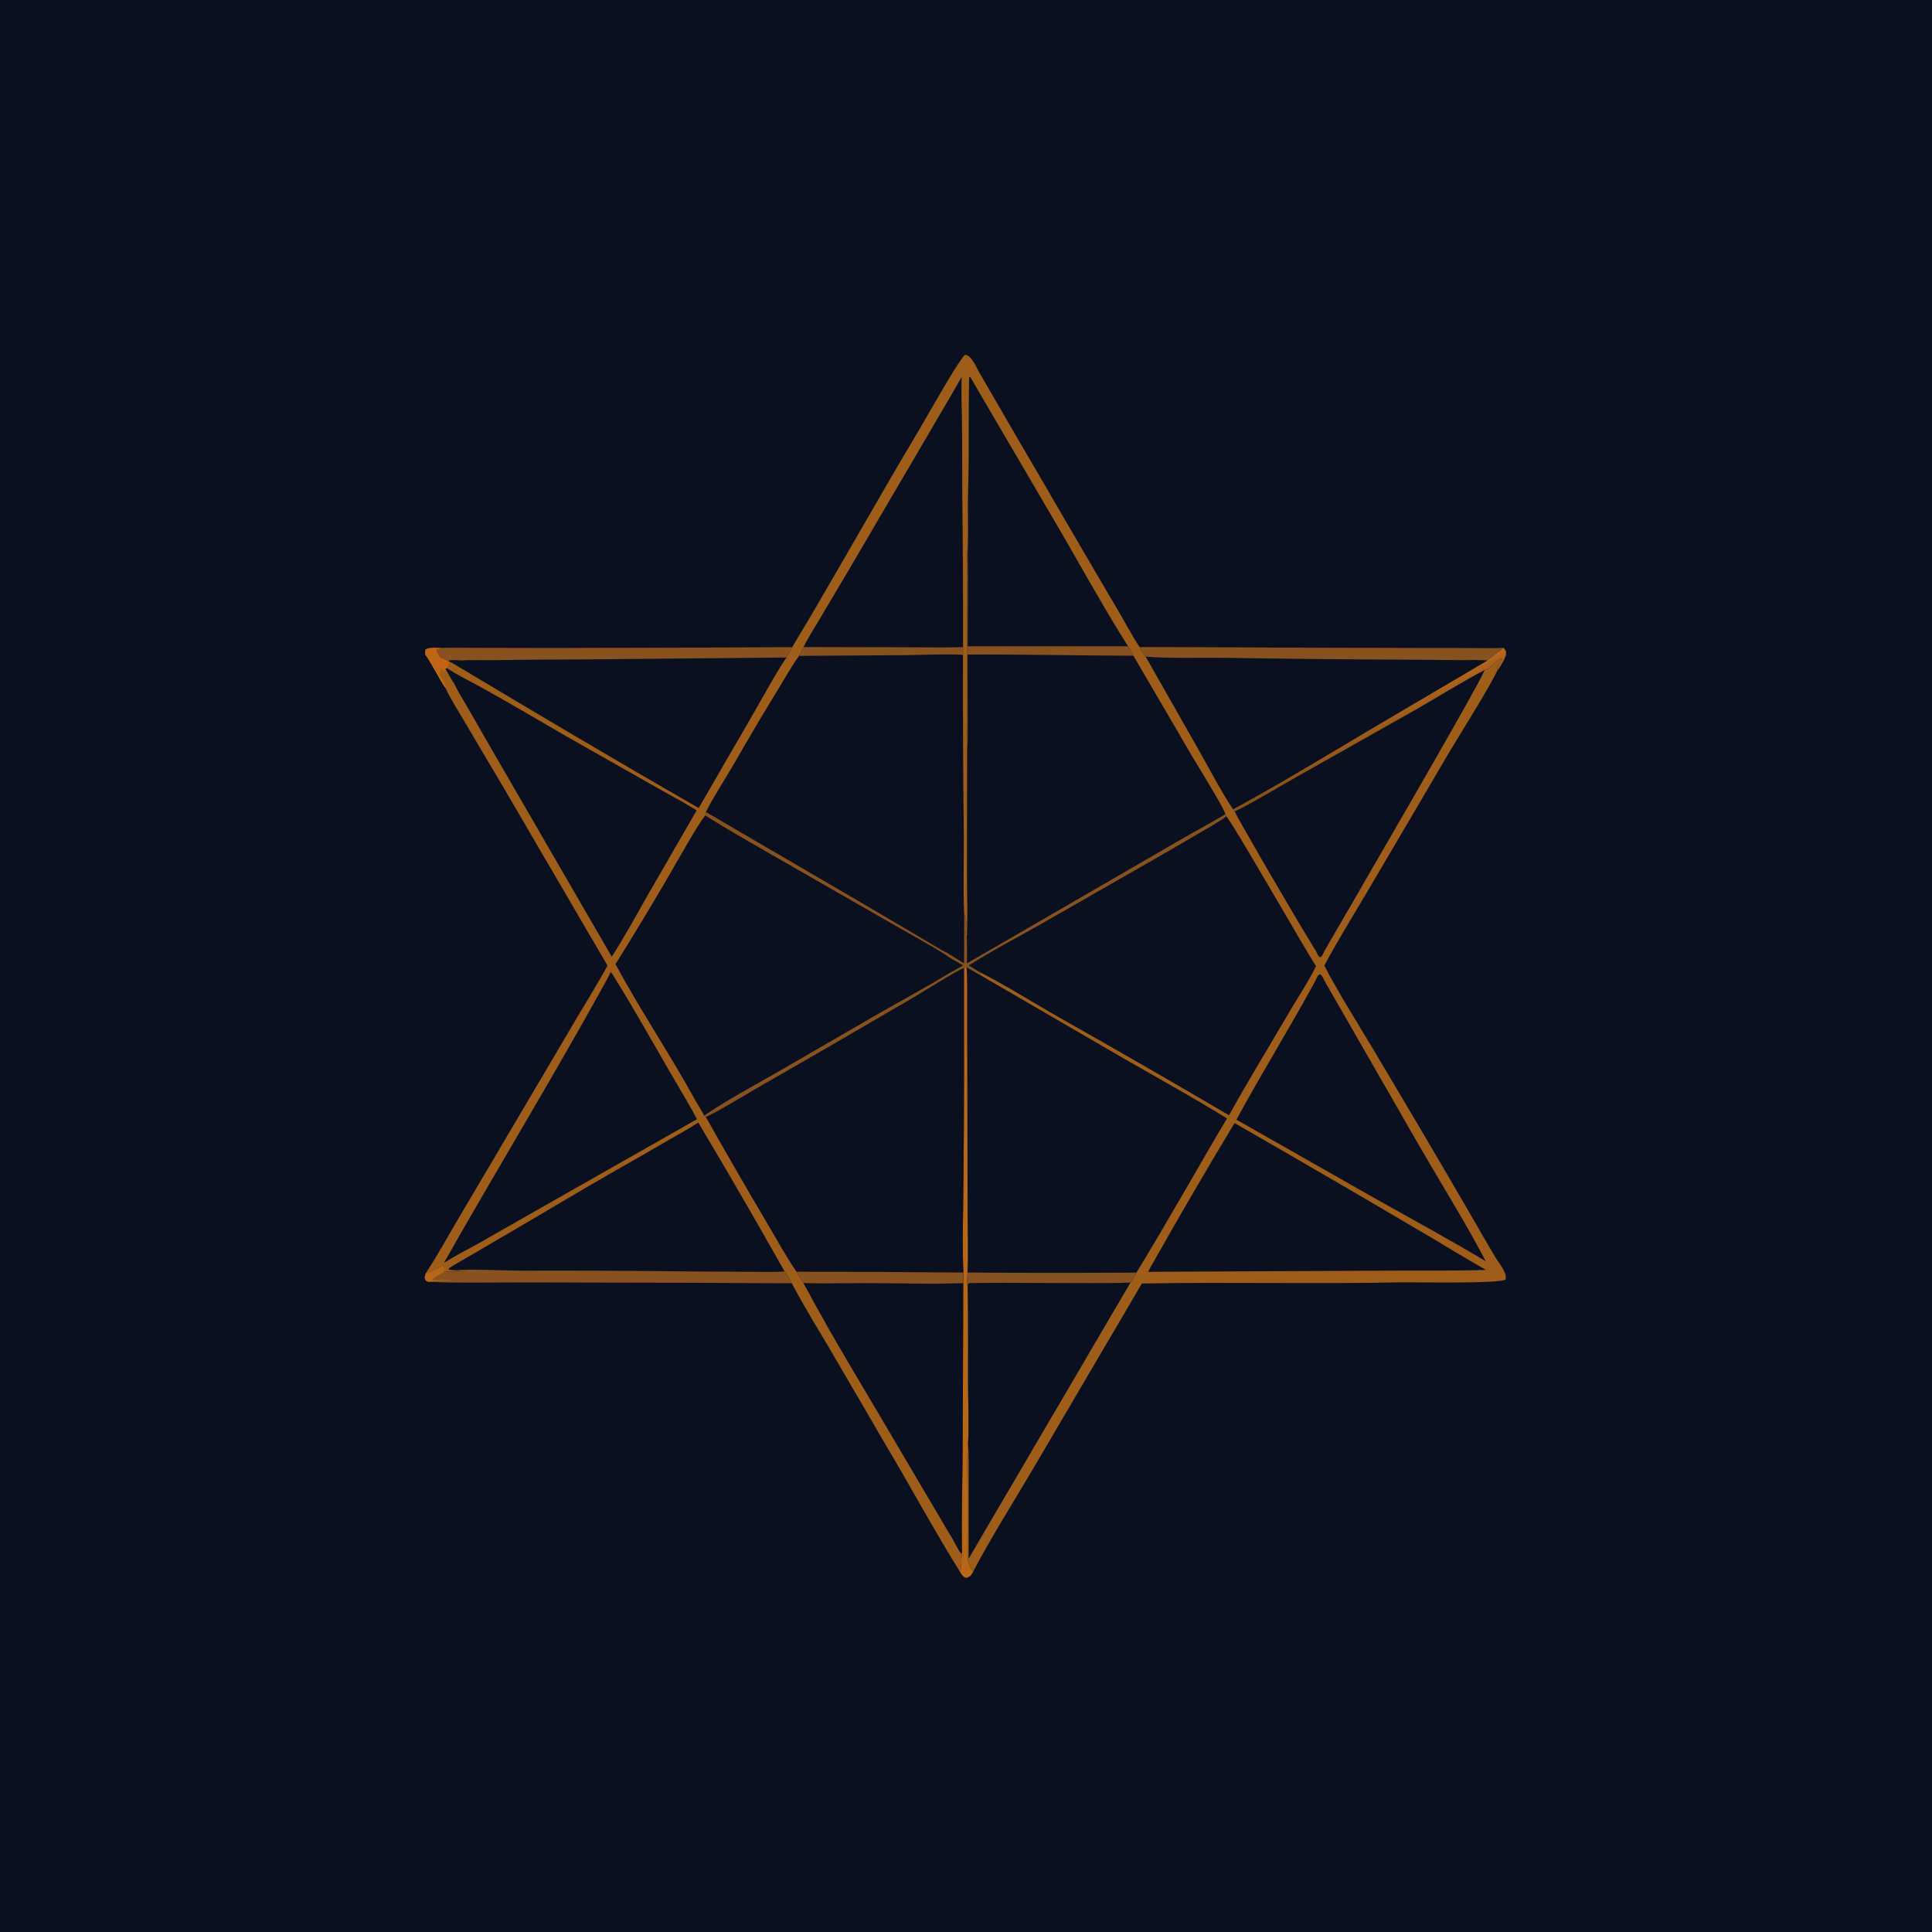
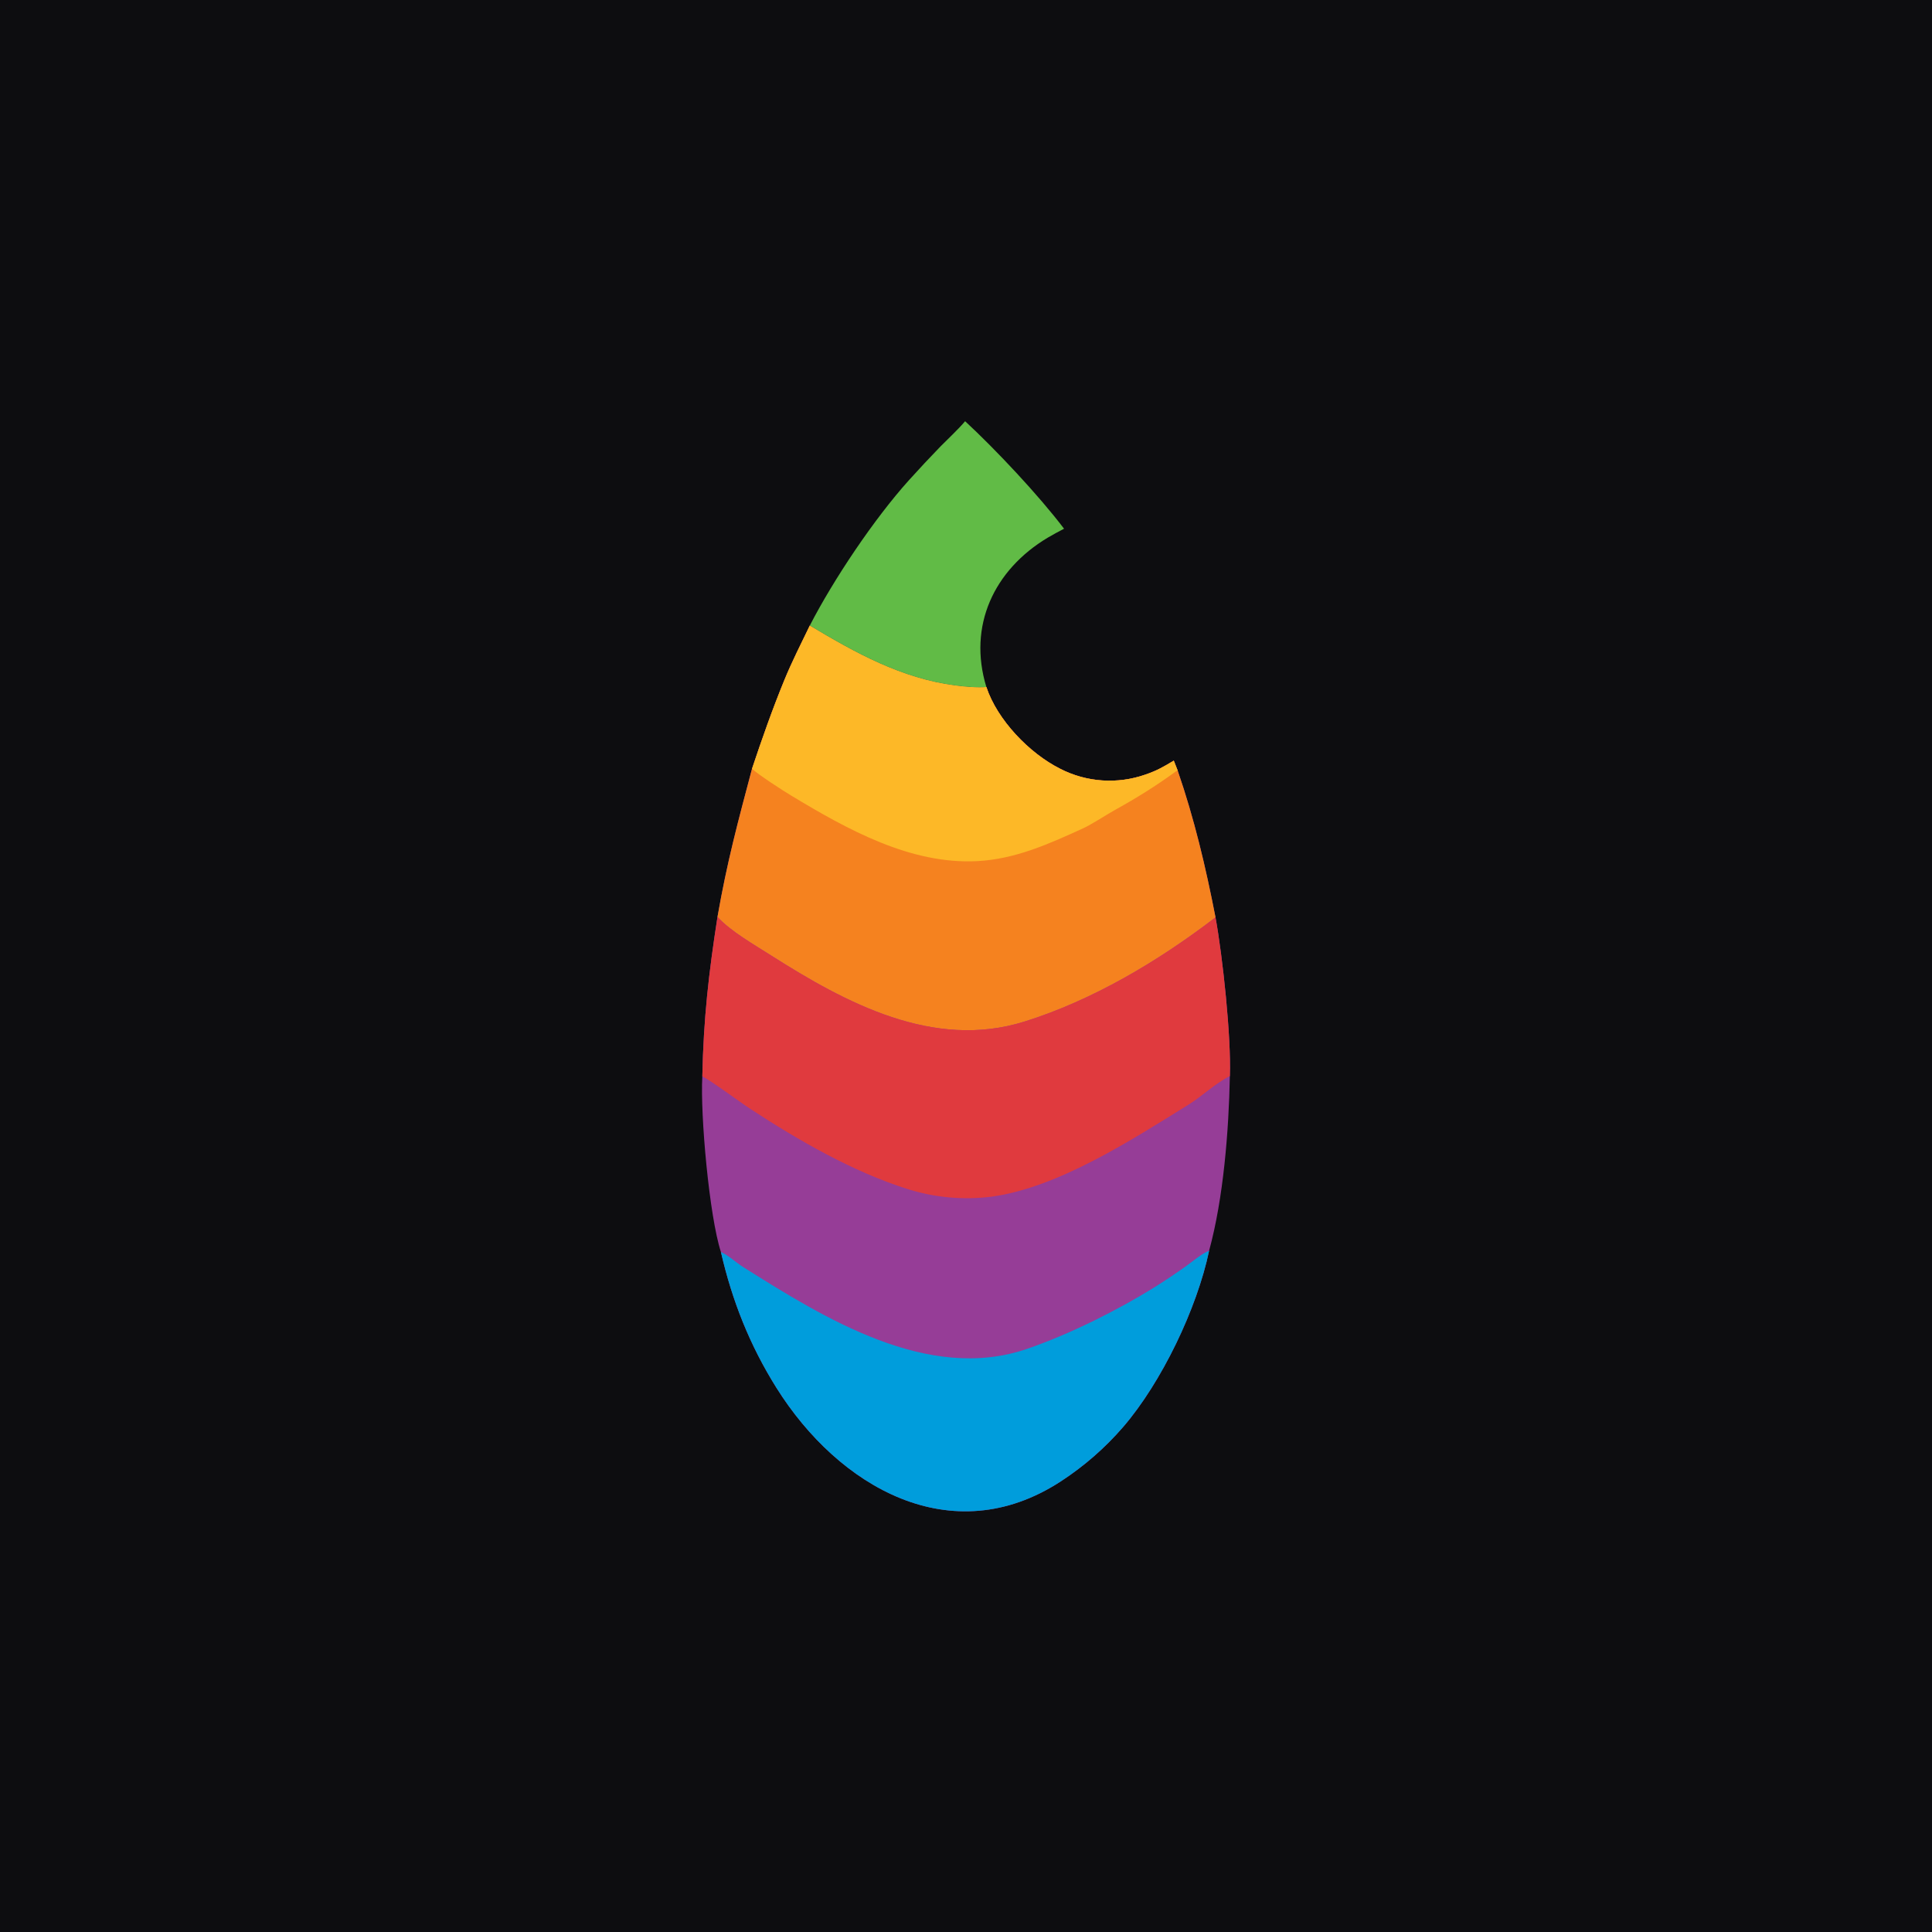
<svg xmlns="http://www.w3.org/2000/svg" height="1024" preserveAspectRatio="none" style="display: block;" version="1.1" viewBox="0 0 2048 2048" width="1024">
-   <defs>
-     <linearGradient gradientUnits="userSpaceOnUse" id="Gradient1" x1="1457.67" x2="1446.14" y1="786.072" y2="762.548">
-       <stop class="stop0" offset="0" stop-color="rgb(134,81,22)" stop-opacity="1" />
-       <stop class="stop1" offset="1" stop-color="rgb(186,103,31)" stop-opacity="1" />
-     </linearGradient>
-   </defs>
-   <path d="M 0 0 L 2048 0 L 2048 2048 L 0 2048 L 0 0 z" fill="rgb(11,16,32)" transform="translate(0,0)" />
-   <path d="M 839.63 686.189 C 885.339 610.374 928.477 532.282 973.918 456.32 C 982.409 442.127 1014.23 384.935 1022.8 376.201 C 1029.44 375.746 1034.67 388.951 1037.89 394.514 C 1045.51 407.66 1053.08 420.824 1060.72 433.955 L 1152.55 591.518 L 1186.24 648.915 C 1192.88 660.326 1200.91 675.294 1208.01 686.011 L 1490.13 686.938 L 1560.29 687.091 C 1566.7 687.11 1588.98 687.559 1593.87 686.713 C 1595.95 689.916 1596.67 689.761 1596.3 693.712 C 1595.97 697.244 1589.77 707.994 1587.68 710.125 C 1574.55 736.069 1551.2 772.412 1535.73 798.313 L 1453.13 938.921 C 1437.65 965.29 1417.8 997.17 1403.83 1023.55 C 1417.13 1049.69 1439.85 1085.6 1455.19 1111.47 C 1489.41 1168.83 1523.32 1226.37 1556.91 1284.1 C 1566.12 1300.27 1575.46 1316.38 1584.9 1332.42 C 1589.09 1339.42 1598.14 1349.22 1595.91 1356.4 C 1589.86 1361 1499.18 1359.03 1484.51 1359.34 C 1393.28 1361.25 1301.63 1358.87 1210.41 1360.57 L 1094.11 1558.65 C 1074.25 1592.43 1049.53 1631.62 1031.67 1665.74 C 1029.38 1669.77 1028.55 1671.79 1023.77 1672.47 C 1020.55 1671.08 1020.12 1669.91 1018.12 1667.04 C 992.249 1625.65 966.257 1577.8 940.992 1535.22 L 882.231 1434.42 C 868.505 1411.02 851.599 1383.81 839.264 1360.18 L 571.468 1359.25 C 534.647 1359.02 490.638 1360.27 454.514 1358.76 C 448.84 1357.71 450.104 1353.42 451.494 1349.43 C 464.082 1330.32 474.201 1311.55 485.787 1291.95 L 549.561 1183.99 L 612.351 1077.49 C 622.661 1060.01 634.52 1041.34 643.953 1023.54 L 532.515 832.678 L 492.15 764.485 C 487.207 756.084 475.867 737.845 472.352 729.514 C 466.173 720.509 457.848 703.704 451.031 694.018 C 450.433 693.169 451.128 689.293 451.295 688.225 C 456.742 685.968 462.361 686.864 468.516 686.97 C 477.087 686.147 498.713 686.806 508.097 686.839 L 586.221 687.004 L 839.63 686.189 z" fill="rgb(158,93,25)" transform="translate(0,0)" />
-   <path d="M 1021.88 1026.04 L 1024.56 1025.16 L 1037.97 1032.96 L 1189.67 1121.1 C 1225.46 1141.73 1265.71 1163.91 1300.65 1185.57 C 1268.92 1239.07 1236.84 1296.52 1204.65 1349.01 C 1203.03 1351.95 1200.31 1357.29 1198.3 1359.69 C 1153.94 1361.06 1074.95 1359.1 1027.43 1360.2 C 1027 1360.6 1026.58 1361 1026.15 1361.4 L 1025.71 1363.74 C 1026.56 1398.4 1026.1 1434.89 1026.2 1469.66 C 1026.24 1484.37 1027.27 1516.27 1026.16 1529.98 C 1024.86 1542.35 1025.65 1566.89 1025.67 1580.21 C 1025.79 1602.32 1025.57 1624.47 1025.57 1646.58 C 1025.57 1653.76 1026.69 1660.28 1031.67 1665.74 C 1029.38 1669.77 1028.55 1671.79 1023.77 1672.47 C 1020.55 1671.08 1020.12 1669.91 1018.12 1667.04 C 1018.73 1661.09 1019.18 1655.11 1019.47 1649.13 L 1019.84 1646.64 C 1019.04 1610.04 1020.24 1568.8 1020.52 1531.87 L 1021.09 1360.3 C 1021.3 1356.86 1021.21 1352.5 1021.24 1348.97 C 1019.83 1320.19 1021.24 1275.87 1021.38 1246.38 C 1021.93 1172.93 1022.1 1099.49 1021.88 1026.04 z" fill="rgb(11,16,32)" transform="translate(0,0)" />
-   <path d="M 1021.88 1026.04 L 1024.56 1025.16 C 1025.64 1038.05 1025.15 1058.13 1025.17 1071.61 L 1025.41 1156.3 L 1025.71 1287.26 C 1025.69 1306.23 1026.44 1330.45 1025.58 1348.96 C 1025.43 1352.19 1024.87 1361.02 1025.71 1363.74 C 1026.56 1398.4 1026.1 1434.89 1026.2 1469.66 C 1026.24 1484.37 1027.27 1516.27 1026.16 1529.98 C 1024.86 1542.35 1025.65 1566.89 1025.67 1580.21 C 1025.79 1602.32 1025.57 1624.47 1025.57 1646.58 C 1025.57 1653.76 1026.69 1660.28 1031.67 1665.74 C 1029.38 1669.77 1028.55 1671.79 1023.77 1672.47 C 1020.55 1671.08 1020.12 1669.91 1018.12 1667.04 C 1018.73 1661.09 1019.18 1655.11 1019.47 1649.13 L 1019.84 1646.64 C 1019.04 1610.04 1020.24 1568.8 1020.52 1531.87 L 1021.09 1360.3 C 1021.3 1356.86 1021.21 1352.5 1021.24 1348.97 C 1019.83 1320.19 1021.24 1275.87 1021.38 1246.38 C 1021.93 1172.93 1022.1 1099.49 1021.88 1026.04 z" fill="rgb(184,103,23)" transform="translate(0,0)" />
-   <path d="M 1025.58 1348.96 C 1085.27 1349.4 1144.96 1349.42 1204.65 1349.01 C 1203.03 1351.95 1200.31 1357.29 1198.3 1359.69 C 1153.94 1361.06 1074.95 1359.1 1027.43 1360.2 C 1027 1360.6 1026.58 1361 1026.15 1361.4 L 1025.71 1363.74 C 1024.87 1361.02 1025.43 1352.19 1025.58 1348.96 z" fill="rgb(135,82,31)" transform="translate(0,0)" />
-   <path d="M 747.727 864.465 C 747.96 863.658 748.194 861.625 748.325 860.711 L 912.098 956.334 L 974.013 992.749 C 982.568 997.749 995.872 1006.15 1004.12 1010.14 L 1021.82 1021.06 L 1021.96 1007.23 C 1021.86 994.492 1021.91 981.753 1022.1 969.015 C 1026.82 976.421 1021.83 989.517 1024.85 993.679 C 1025.33 1001.98 1025.03 1012.66 1025.03 1021.13 L 1250.61 890.543 C 1266.59 881.254 1283.16 872.504 1298.97 863.07 L 1299.9 865.437 C 1293.77 870.399 1281.15 877.355 1274 881.562 C 1258.32 890.805 1242.58 899.966 1226.8 909.046 L 1101.99 980.441 C 1077.32 994.425 1050.73 1008.26 1026.88 1023.44 L 1039.92 1031.19 L 1037.97 1032.96 L 1024.56 1025.16 L 1021.88 1026.04 C 1011.34 1030.45 978.083 1051.78 966.308 1058.54 C 913.233 1089.66 859.994 1120.51 806.593 1151.07 C 796.806 1156.75 755.554 1181.56 748.214 1184.06 L 746.463 1182.64 C 743.375 1176.5 739.201 1170.34 735.862 1164.27 C 709.527 1116.39 678.246 1070.02 652.433 1022.03 C 671.044 992.287 689.203 962.261 706.905 931.964 C 712.168 923.029 742.352 869.099 747.727 864.465 z" fill="rgb(11,16,32)" transform="translate(0,0)" />
-   <path d="M 747.727 864.465 C 747.96 863.658 748.194 861.625 748.325 860.711 L 912.098 956.334 L 974.013 992.749 C 982.568 997.749 995.872 1006.15 1004.12 1010.14 L 1021.82 1021.06 L 1021.96 1007.23 C 1021.86 994.492 1021.91 981.753 1022.1 969.015 C 1026.82 976.421 1021.83 989.517 1024.85 993.679 C 1025.33 1001.98 1025.03 1012.66 1025.03 1021.13 L 1250.61 890.543 C 1266.59 881.254 1283.16 872.504 1298.97 863.07 L 1299.9 865.437 C 1293.77 870.399 1281.15 877.355 1274 881.562 C 1258.32 890.805 1242.58 899.966 1226.8 909.046 L 1101.99 980.441 C 1077.32 994.425 1050.73 1008.26 1026.88 1023.44 L 1039.92 1031.19 L 1037.97 1032.96 L 1024.56 1025.16 L 1021.88 1026.04 C 1011.34 1030.45 978.083 1051.78 966.308 1058.54 C 913.233 1089.66 859.994 1120.51 806.593 1151.07 C 796.806 1156.75 755.554 1181.56 748.214 1184.06 L 746.463 1182.64 C 767.405 1167.84 804.005 1148.12 826.835 1134.97 L 930.235 1075.11 C 956.078 1060.36 981.912 1046.52 1007.36 1030.96 C 1011.92 1028.71 1016.51 1025.92 1020.92 1023.36 C 1016.62 1020.72 1011.73 1018.04 1007.31 1015.5 C 995.987 1007.05 956.268 985.414 942.144 977.193 L 818.175 906.105 C 795.743 893.195 769.383 878.337 747.727 864.465 z" fill="rgb(135,82,31)" transform="translate(0,0)" />
-   <path d="M 1025.22 795.418 C 1024.41 785.802 1024.82 769.277 1024.83 759.115 L 1025 688.017 L 1024.92 620.287 C 1024.93 609.704 1024.53 591.37 1025.8 581.472 C 1026.42 615.449 1025.92 650.95 1025.81 685.018 L 1195.73 685.005 C 1197.68 688.212 1199.99 691.743 1201.5 695.133 L 1263.58 801.429 C 1269.51 811.482 1297.45 856.415 1298.97 863.07 C 1283.16 872.504 1266.59 881.254 1250.61 890.543 L 1025.03 1021.13 C 1025.03 1012.66 1025.33 1001.98 1024.85 993.679 C 1025.94 973.767 1025 943.21 1025.03 922.482 L 1025.22 795.418 z" fill="rgb(11,16,32)" transform="translate(0,0)" />
-   <path d="M 1025.22 795.418 C 1024.41 785.802 1024.82 769.277 1024.83 759.115 L 1025 688.017 L 1024.92 620.287 C 1024.93 609.704 1024.53 591.37 1025.8 581.472 C 1026.42 615.449 1025.92 650.95 1025.81 685.018 L 1195.73 685.005 C 1197.68 688.212 1199.99 691.743 1201.5 695.133 C 1143.01 694.888 1084.09 693.564 1025.75 693.881 L 1025.73 757.594 C 1025.72 768.911 1026.09 784.44 1025.22 795.418 z" fill="rgb(135,82,31)" transform="translate(0,0)" />
-   <path d="M 748.214 1184.06 C 755.554 1181.56 796.806 1156.75 806.593 1151.07 C 859.994 1120.51 913.233 1089.66 966.308 1058.54 C 978.083 1051.78 1011.34 1030.45 1021.88 1026.04 C 1022.1 1099.49 1021.93 1172.93 1021.38 1246.38 C 1021.24 1275.87 1019.83 1320.19 1021.24 1348.97 C 1021.21 1352.5 1021.3 1356.86 1021.09 1360.3 C 979.029 1361.55 936.405 1359.76 894.286 1360.42 C 880.267 1360.63 865.707 1360.64 851.712 1360.16 C 849.32 1356.1 846.868 1352.06 844.357 1348.07 C 835.897 1336.59 820.71 1309.38 812.948 1296.25 C 791 1259.07 769.421 1221.67 748.214 1184.06 z" fill="rgb(11,16,32)" transform="translate(0,0)" />
-   <path d="M 844.357 1348.07 C 903.321 1348.07 962.284 1348.37 1021.24 1348.97 C 1021.21 1352.5 1021.3 1356.86 1021.09 1360.3 C 979.029 1361.55 936.405 1359.76 894.286 1360.42 C 880.267 1360.63 865.707 1360.64 851.712 1360.16 C 849.32 1356.1 846.868 1352.06 844.357 1348.07 z" fill="rgb(135,82,31)" transform="translate(0,0)" />
-   <path d="M 851.769 685.824 L 965.481 686.06 C 980.888 686.044 1006.27 686.741 1020.87 685.764 L 1020.83 694.141 C 1020.65 757.078 1020.93 820.016 1021.67 882.949 C 1021.93 909.03 1020.77 943.823 1022.1 969.015 C 1021.91 981.753 1021.86 994.492 1021.96 1007.23 L 1021.82 1021.06 L 1004.12 1010.14 C 995.872 1006.15 982.568 997.749 974.013 992.749 L 912.098 956.334 L 748.325 860.711 C 754.216 848.265 770.315 823.135 777.928 809.932 C 793.108 783.334 808.702 756.973 824.701 730.86 C 829.824 722.416 841.606 701.962 847.196 695.248 C 848.695 691.918 850.1 689.072 851.769 685.824 z" fill="rgb(11,16,32)" transform="translate(0,0)" />
-   <path d="M 851.769 685.824 L 965.481 686.06 C 980.888 686.044 1006.27 686.741 1020.87 685.764 L 1020.83 694.141 C 1008 693.063 973.475 694.331 959.536 694.505 L 847.196 695.248 C 848.695 691.918 850.1 689.072 851.769 685.824 z" fill="rgb(135,82,31)" transform="translate(0,0)" />
-   <path d="M 1299.9 865.437 C 1304.48 868.03 1382.46 1005.08 1395.07 1024.13 C 1386.27 1041.92 1373.57 1060.83 1363.47 1078.23 C 1343.43 1112.75 1322.02 1147.31 1302.83 1182.25 C 1243 1147.07 1182.85 1112.43 1122.38 1078.35 C 1098.14 1064.53 1063.92 1043.28 1039.92 1031.19 L 1026.88 1023.44 C 1050.73 1008.26 1077.32 994.425 1101.99 980.441 L 1226.8 909.046 C 1242.58 899.966 1258.32 890.805 1274 881.562 C 1281.15 877.355 1293.77 870.399 1299.9 865.437 z" fill="rgb(11,16,32)" transform="translate(0,0)" />
-   <path d="M 1208.01 686.011 L 1490.13 686.938 L 1560.29 687.091 C 1566.7 687.11 1588.98 687.559 1593.87 686.713 C 1595.95 689.916 1596.67 689.761 1596.3 693.712 C 1595.97 697.244 1589.77 707.994 1587.68 710.125 L 1587.16 709.638 C 1586.89 706.878 1590.69 701.708 1592.45 698.695 L 1592.02 697.861 C 1585.31 700.116 1583.65 705.903 1575.98 709.883 L 1574.97 709.37 L 1573.6 710.41 C 1550.39 722.475 1525.14 738.437 1502.01 751.65 L 1372.27 824.843 C 1362.73 830.256 1315.81 857.975 1308.88 860 L 1307.11 857.953 C 1296.23 842.013 1280.54 812.457 1270.67 795.015 L 1214.41 696.008 C 1211.23 691.983 1210.4 690.572 1208.01 686.011 z" fill="rgb(11,16,32)" transform="translate(0,0)" />
-   <path d="M 1208.01 686.011 L 1490.13 686.938 L 1560.29 687.091 C 1566.7 687.11 1588.98 687.559 1593.87 686.713 C 1589.76 689.913 1580.44 697.119 1576.85 700.159 C 1571.55 699.376 1554.19 699.753 1547.78 699.716 L 1490.11 699.261 C 1427.07 699.024 1364.04 698.385 1301.01 697.343 C 1275.74 696.995 1238.56 698.169 1214.41 696.008 C 1211.23 691.983 1210.4 690.572 1208.01 686.011 z" fill="rgb(135,82,31)" transform="translate(0,0)" />
-   <path d="M 1593.87 686.713 C 1595.95 689.916 1596.67 689.761 1596.3 693.712 C 1595.97 697.244 1589.77 707.994 1587.68 710.125 L 1587.16 709.638 C 1586.89 706.878 1590.69 701.708 1592.45 698.695 L 1592.02 697.861 C 1585.31 700.116 1583.65 705.903 1575.98 709.883 L 1574.97 709.37 L 1573.6 710.41 C 1550.39 722.475 1525.14 738.437 1502.01 751.65 L 1372.27 824.843 C 1362.73 830.256 1315.81 857.975 1308.88 860 L 1307.11 857.953 C 1354.48 832.282 1403.16 802.792 1449.66 775.102 L 1576.85 700.159 C 1580.44 697.119 1589.76 689.913 1593.87 686.713 z" fill="url(#Gradient1)" transform="translate(0,0)" />
-   <path d="M 482.213 1346.57 L 476.132 1345.98 L 475.354 1344.94 C 480.195 1341.26 491.791 1334.93 497.453 1331.63 L 538.323 1307.73 C 576.981 1285.16 615.581 1261.9 654.385 1239.77 C 673.272 1229.04 692.102 1218.22 710.875 1207.29 C 719.471 1202.3 732.296 1195.28 740.209 1189.91 C 771.353 1242.17 801.861 1294.81 831.726 1347.81 C 835.066 1352.04 836.72 1355.48 839.264 1360.18 L 571.468 1359.25 C 534.647 1359.02 490.638 1360.27 454.514 1358.76 C 448.84 1357.71 450.104 1353.42 451.494 1349.43 C 460.933 1349.07 473.506 1334.94 470.667 1348.16 L 489.804 1347.59 L 490.352 1348.22 C 491.38 1348.12 492.996 1348.2 493.469 1347.69 C 489.75 1347.57 485.777 1347.72 482.213 1346.57 z" fill="rgb(11,16,32)" transform="translate(0,0)" />
-   <path d="M 451.494 1349.43 C 460.933 1349.07 473.506 1334.94 470.667 1348.16 L 489.804 1347.59 L 490.352 1348.22 C 491.38 1348.12 492.996 1348.2 493.469 1347.69 C 489.75 1347.57 485.777 1347.72 482.213 1346.57 C 496.624 1344.93 535.971 1346.97 553.444 1346.97 C 614.513 1346.79 675.583 1347.08 736.647 1347.86 L 796.689 1348.15 C 806.311 1348.18 822.572 1348.63 831.726 1347.81 C 835.066 1352.04 836.72 1355.48 839.264 1360.18 L 571.468 1359.25 C 534.647 1359.02 490.638 1360.27 454.514 1358.76 C 448.84 1357.71 450.104 1353.42 451.494 1349.43 z" fill="rgb(135,82,31)" transform="translate(0,0)" />
-   <path d="M 451.494 1349.43 C 460.933 1349.07 473.506 1334.94 470.667 1348.16 C 463.384 1352.25 463.938 1352.44 457.379 1357 L 475.926 1356.97 C 476.676 1356.97 477.547 1356.96 478.162 1357.26 L 478.176 1357.37 C 478.042 1357.37 477.908 1357.37 477.773 1357.36 L 477.925 1357.42 L 476.524 1357.3 L 475.968 1357.61 C 475.313 1357.59 474.657 1357.58 474.002 1357.56 C 467.487 1357.55 460.979 1357.96 454.514 1358.76 C 448.84 1357.71 450.104 1353.42 451.494 1349.43 z" fill="rgb(184,103,23)" transform="translate(0,0)" />
-   <path d="M 468.516 686.97 C 477.087 686.147 498.713 686.806 508.097 686.839 L 586.221 687.004 L 839.63 686.189 C 837.643 689.76 835.692 693.35 833.777 696.96 C 823.622 711.395 809.993 736.752 800.829 752.549 L 740.672 856.523 C 654.228 807.105 564.381 753.606 478.863 702.454 L 476.051 701.266 L 474.998 700.643 C 472.118 699.794 469.567 698.18 466.788 697.053 C 463.467 690.17 459.797 688.676 466.797 687.406 L 468.516 686.97 z" fill="rgb(11,16,32)" transform="translate(0,0)" />
-   <path d="M 468.516 686.97 C 477.087 686.147 498.713 686.806 508.097 686.839 L 586.221 687.004 L 839.63 686.189 C 837.643 689.76 835.692 693.35 833.777 696.96 L 617.105 699.023 C 586.586 699.039 556.067 699.281 525.552 699.748 C 515.692 699.9 498.001 699.382 489.364 700.143 C 485.35 699.982 477.621 698.874 474.998 700.643 C 472.118 699.794 469.567 698.18 466.788 697.053 C 463.467 690.17 459.797 688.676 466.797 687.406 L 468.516 686.97 z" fill="rgb(135,82,31)" transform="translate(0,0)" />
-   <path d="M 473.8 708.102 C 478.636 711.637 484.297 714.646 489.538 717.612 C 529.73 738.539 574.965 766.269 615.203 788.925 L 696.264 834.901 C 708.698 841.972 726.763 851.511 738.474 859.076 L 684.93 951.857 C 673.563 971.78 660.909 995.191 648.474 1014.18 L 522.878 797.25 L 494.182 747.414 C 491.888 743.432 482.937 728.393 481.471 724.688 C 478.743 720.907 474.604 713.206 472.121 708.847 L 473.8 708.102 z" fill="rgb(11,16,32)" transform="translate(0,0)" />
-   <path d="M 1573.6 710.41 C 1572.44 718.775 1422.14 976.406 1403.86 1008.24 C 1402.57 1011.04 1402 1013.05 1399.57 1014.9 C 1396.83 1013.18 1396.85 1011.72 1395.13 1008.3 C 1389.79 1001.19 1309.31 863.665 1308.88 860 C 1315.81 857.975 1362.73 830.256 1372.27 824.843 L 1502.01 751.65 C 1525.14 738.437 1550.39 722.475 1573.6 710.41 z" fill="rgb(11,16,32)" transform="translate(0,0)" />
-   <path d="M 1025.71 1363.74 L 1026.15 1361.4 C 1026.58 1361 1027 1360.6 1027.43 1360.2 C 1074.95 1359.1 1153.94 1361.06 1198.3 1359.69 L 1026.78 1652.23 L 1026.81 1573.54 C 1026.79 1561.81 1027.16 1541.17 1026.16 1529.98 C 1027.27 1516.27 1026.24 1484.37 1026.2 1469.66 C 1026.1 1434.89 1026.56 1398.4 1025.71 1363.74 z" fill="rgb(11,16,32)" transform="translate(0,0)" />
-   <path d="M 851.712 1360.16 C 865.707 1360.64 880.267 1360.63 894.286 1360.42 C 936.405 1359.76 979.029 1361.55 1021.09 1360.3 L 1020.52 1531.87 C 1020.24 1568.8 1019.04 1610.04 1019.84 1646.64 L 1018.63 1646.58 C 1015.96 1643.34 1010.58 1632.95 1008.55 1629.06 C 1006.44 1626.47 995.224 1606.82 992.781 1602.7 L 957.007 1542.09 C 922.054 1482.2 884.127 1420.96 851.712 1360.16 z" fill="rgb(11,16,32)" transform="translate(0,0)" />
-   <path d="M 1025.8 581.472 C 1026.63 561.352 1025.56 540.512 1026.22 520.295 C 1027.54 480.288 1026.33 439.952 1027.38 399.99 L 1028.43 399.425 L 1034.88 410.554 L 1126.21 566.567 C 1147.83 604.164 1172.8 648.726 1195.73 685.005 L 1025.81 685.018 C 1025.92 650.95 1026.42 615.449 1025.8 581.472 z" fill="rgb(11,16,32)" transform="translate(0,0)" />
-   <path d="M 1008.46 418.694 L 1019.36 399.559 L 1019.17 417.999 C 1020.19 452.134 1019.86 487.759 1020.05 521.999 C 1020.67 576.585 1020.94 631.174 1020.87 685.764 C 1006.27 686.741 980.888 686.044 965.481 686.06 L 851.769 685.824 C 855.544 677.979 863.108 665.949 867.718 658.19 L 897.983 607.16 L 1008.46 418.694 z" fill="rgb(11,16,32)" transform="translate(0,0)" />
-   <path d="M 451.295 688.225 C 456.742 685.968 462.361 686.864 468.516 686.97 L 466.797 687.406 C 459.797 688.676 463.467 690.17 466.788 697.053 C 469.567 698.18 472.118 699.794 474.998 700.643 L 476.051 701.266 C 475.645 705.212 475.824 704.852 473.8 708.102 L 472.121 708.847 C 471.599 711.246 472.134 711.15 470.294 712.239 L 470.198 712.483 L 470.027 712.496 C 468.828 711.292 470.413 706.658 467 709.833 C 467.825 713.749 465.445 712.81 466.007 714.977 C 467.259 719.798 472.773 723.998 472.352 729.514 C 466.173 720.509 457.848 703.704 451.031 694.018 C 450.433 693.169 451.128 689.293 451.295 688.225 z" fill="rgb(195,99,20)" transform="translate(0,0)" />
-   <path d="M 451.295 688.225 C 454.143 689.758 457.626 691.753 460.379 693.365 C 465.031 696.09 468.226 702.592 459.6 699.031 L 459.235 699.157 C 459.234 699.164 465.937 709.133 467 709.833 C 467.825 713.749 465.445 712.81 466.007 714.977 C 467.259 719.798 472.773 723.998 472.352 729.514 C 466.173 720.509 457.848 703.704 451.031 694.018 C 450.433 693.169 451.128 689.293 451.295 688.225 z" fill="rgb(184,103,23)" transform="translate(0,0)" />
-   <path d="M 1308.67 1190.48 C 1375.99 1229.15 1443.1 1268.2 1509.98 1307.64 C 1531.58 1320.26 1553.46 1334.01 1575.18 1346.15 C 1545.98 1347.24 1513 1346.7 1483.5 1346.88 L 1216.91 1348.18 C 1246.67 1295.14 1277.26 1242.57 1308.67 1190.48 z" fill="rgb(11,16,32)" transform="translate(0,0)" />
-   <path d="M 647.477 1030.22 C 649.765 1033.47 651.559 1036.47 653.618 1039.87 C 672.774 1070.71 691.58 1104.41 709.831 1135.88 C 718.51 1150.85 731.139 1171.46 738.808 1186.4 L 557.041 1289.67 C 540.877 1298.91 524.745 1308.13 508.547 1317.31 C 496.412 1324.19 482.001 1331.28 470.52 1338.82 C 527.02 1238.91 586.86 1140.93 642.405 1040.14 L 647.477 1030.22 z" fill="rgb(11,16,32)" transform="translate(0,0)" />
-   <path d="M 1394.14 1040.15 C 1396.11 1036.25 1396.12 1034.44 1399.21 1032.71 C 1401.76 1034.23 1402.57 1036.85 1403.95 1039.64 L 1504.99 1215.5 C 1527.22 1253.82 1554.85 1298.28 1575.02 1337.07 C 1538.16 1314.84 1494.33 1291.06 1456.52 1269.78 L 1310.63 1186.9 C 1337.52 1137.39 1367.19 1089.62 1394.14 1040.15 z" fill="rgb(11,16,32)" transform="translate(0,0)" />
+   <path d="M 0 0 L 2048 0 L 2048 2048 L 0 2048 L 0 0 z" fill="#0d0d10" transform="translate(0,0)" />
+   <path d="M 858.43 663.113 C 907.028 692.178 955.437 719.107 1012.78 726.63 C 1022.03 727.844 1036.29 729.114 1045.59 728.268 C 1057.09 763.032 1090.97 798.424 1123.82 814.916 C 1151.8 829.273 1184.46 831.508 1214.14 821.1 C 1226.22 816.99 1233.39 812.854 1244.26 806.29 L 1248.36 816.757 C 1266.11 868.248 1278.08 919.067 1288.48 972.349 C 1296.13 1014.28 1305.2 1099.2 1303.71 1140.68 C 1302.55 1198.61 1297.01 1269.86 1281.71 1325.83 C 1268.9 1387.04 1231.39 1465.3 1190.53 1512.72 C 1171.31 1534.94 1149.06 1554.34 1124.44 1570.36 C 1008.49 1645.82 888.837 1576.11 823.078 1471.18 C 794.844 1426.13 776.16 1379.07 764.203 1327.17 C 751.913 1289.52 742.177 1181.94 744.488 1140.99 C 745.802 1079.52 751.233 1032.03 760.566 971.934 C 770.712 913.75 782.357 870.743 797.16 814.954 C 807.733 783.281 818.862 751.61 831.546 720.713 C 839.502 701.333 849.306 682.013 858.43 663.113 z" fill="rgb(150,61,151)" transform="translate(0,0)" />
+   <path d="M 858.43 663.113 C 907.028 692.178 955.437 719.107 1012.78 726.63 C 1022.03 727.844 1036.29 729.114 1045.59 728.268 C 1057.09 763.032 1090.97 798.424 1123.82 814.916 C 1151.8 829.273 1184.46 831.508 1214.14 821.1 C 1226.22 816.99 1233.39 812.854 1244.26 806.29 L 1248.36 816.757 C 1266.11 868.248 1278.08 919.067 1288.48 972.349 C 1288.18 972.622 1287.88 972.896 1287.58 973.169 C 1227.44 1019.08 1158.27 1060.3 1085.93 1082.93 C 989.27 1113.17 896.386 1063.09 817.104 1012.65 C 799.911 1001.71 774.079 986.949 760.566 971.934 C 770.712 913.75 782.357 870.743 797.16 814.954 C 807.733 783.281 818.862 751.61 831.546 720.713 C 839.502 701.333 849.306 682.013 858.43 663.113 z" fill="rgb(245,130,31)" transform="translate(0,0)" />
+   <path d="M 858.43 663.113 C 907.028 692.178 955.437 719.107 1012.78 726.63 C 1022.03 727.844 1036.29 729.114 1045.59 728.268 C 1057.09 763.032 1090.97 798.424 1123.82 814.916 C 1151.8 829.273 1184.46 831.508 1214.14 821.1 C 1226.22 816.99 1233.39 812.854 1244.26 806.29 L 1248.36 816.757 C 1246.34 817.753 1247.18 817.226 1245.54 818.417 C 1226.04 832.648 1204.11 846.351 1182.94 858.005 C 1173.59 863.153 1157.49 873.785 1148.33 877.97 C 1112.03 894.555 1076.56 910.621 1036.28 912.811 C 965.274 916.672 898.118 879.146 839.164 843.621 C 829.499 837.797 805.186 822.096 797.16 814.954 C 807.733 783.281 818.862 751.61 831.546 720.713 C 839.502 701.333 849.306 682.013 858.43 663.113 z" fill="rgb(253,184,39)" transform="translate(0,0)" />
+   <path d="M 744.488 1140.99 C 745.802 1079.52 751.233 1032.03 760.566 971.934 C 774.079 986.949 799.911 1001.71 817.104 1012.65 C 896.386 1063.09 989.27 1113.17 1085.93 1082.93 C 1158.27 1060.3 1227.44 1019.08 1287.58 973.169 C 1287.88 972.896 1288.18 972.622 1288.48 972.349 C 1296.13 1014.28 1305.2 1099.2 1303.71 1140.68 C 1288.08 1148.48 1274.46 1161.95 1259.53 1171.2 C 1199.79 1208.19 1121.97 1258.78 1051.46 1268.48 C 1021.37 1272.32 990.802 1269.55 961.889 1260.37 C 904.138 1242.16 846.029 1208.62 795.469 1175.52 C 782.995 1167.36 754.626 1146.12 744.488 1140.99 z" fill="rgb(224,58,62)" transform="translate(0,0)" />
+   <path d="M 764.203 1327.17 C 773.13 1331.37 779.861 1338.13 788.069 1343.3 C 873.781 1397.25 983.843 1465.92 1088.72 1429.86 C 1134.07 1414.26 1184.23 1389.14 1224.19 1364.33 C 1235.38 1357.3 1246.35 1349.94 1257.11 1342.28 C 1263.93 1337.44 1274.25 1328.57 1281.71 1325.83 C 1268.9 1387.04 1231.39 1465.3 1190.53 1512.72 C 1171.31 1534.94 1149.06 1554.34 1124.44 1570.36 C 1008.49 1645.82 888.837 1576.11 823.078 1471.18 C 794.844 1426.13 776.16 1379.07 764.203 1327.17 z" fill="rgb(0,157,220)" transform="translate(0,0)" />
+   <path d="M 1023.06 446.498 C 1055.57 476.6 1101.06 524.993 1127.94 560.466 C 1122.2 563.507 1116.36 566.532 1110.79 569.862 C 1053.69 603.969 1025.75 663.326 1045.59 728.268 C 1036.29 729.114 1022.03 727.844 1012.78 726.63 C 955.437 719.107 907.028 692.178 858.43 663.113 C 883.705 613.975 926.939 549.629 963.436 509.113 C 974.441 496.907 985.667 484.902 997.108 473.104 C 1005.12 464.999 1015.96 454.965 1023.06 446.498 z" fill="rgb(97,187,70)" transform="translate(0,0)" />
</svg>
